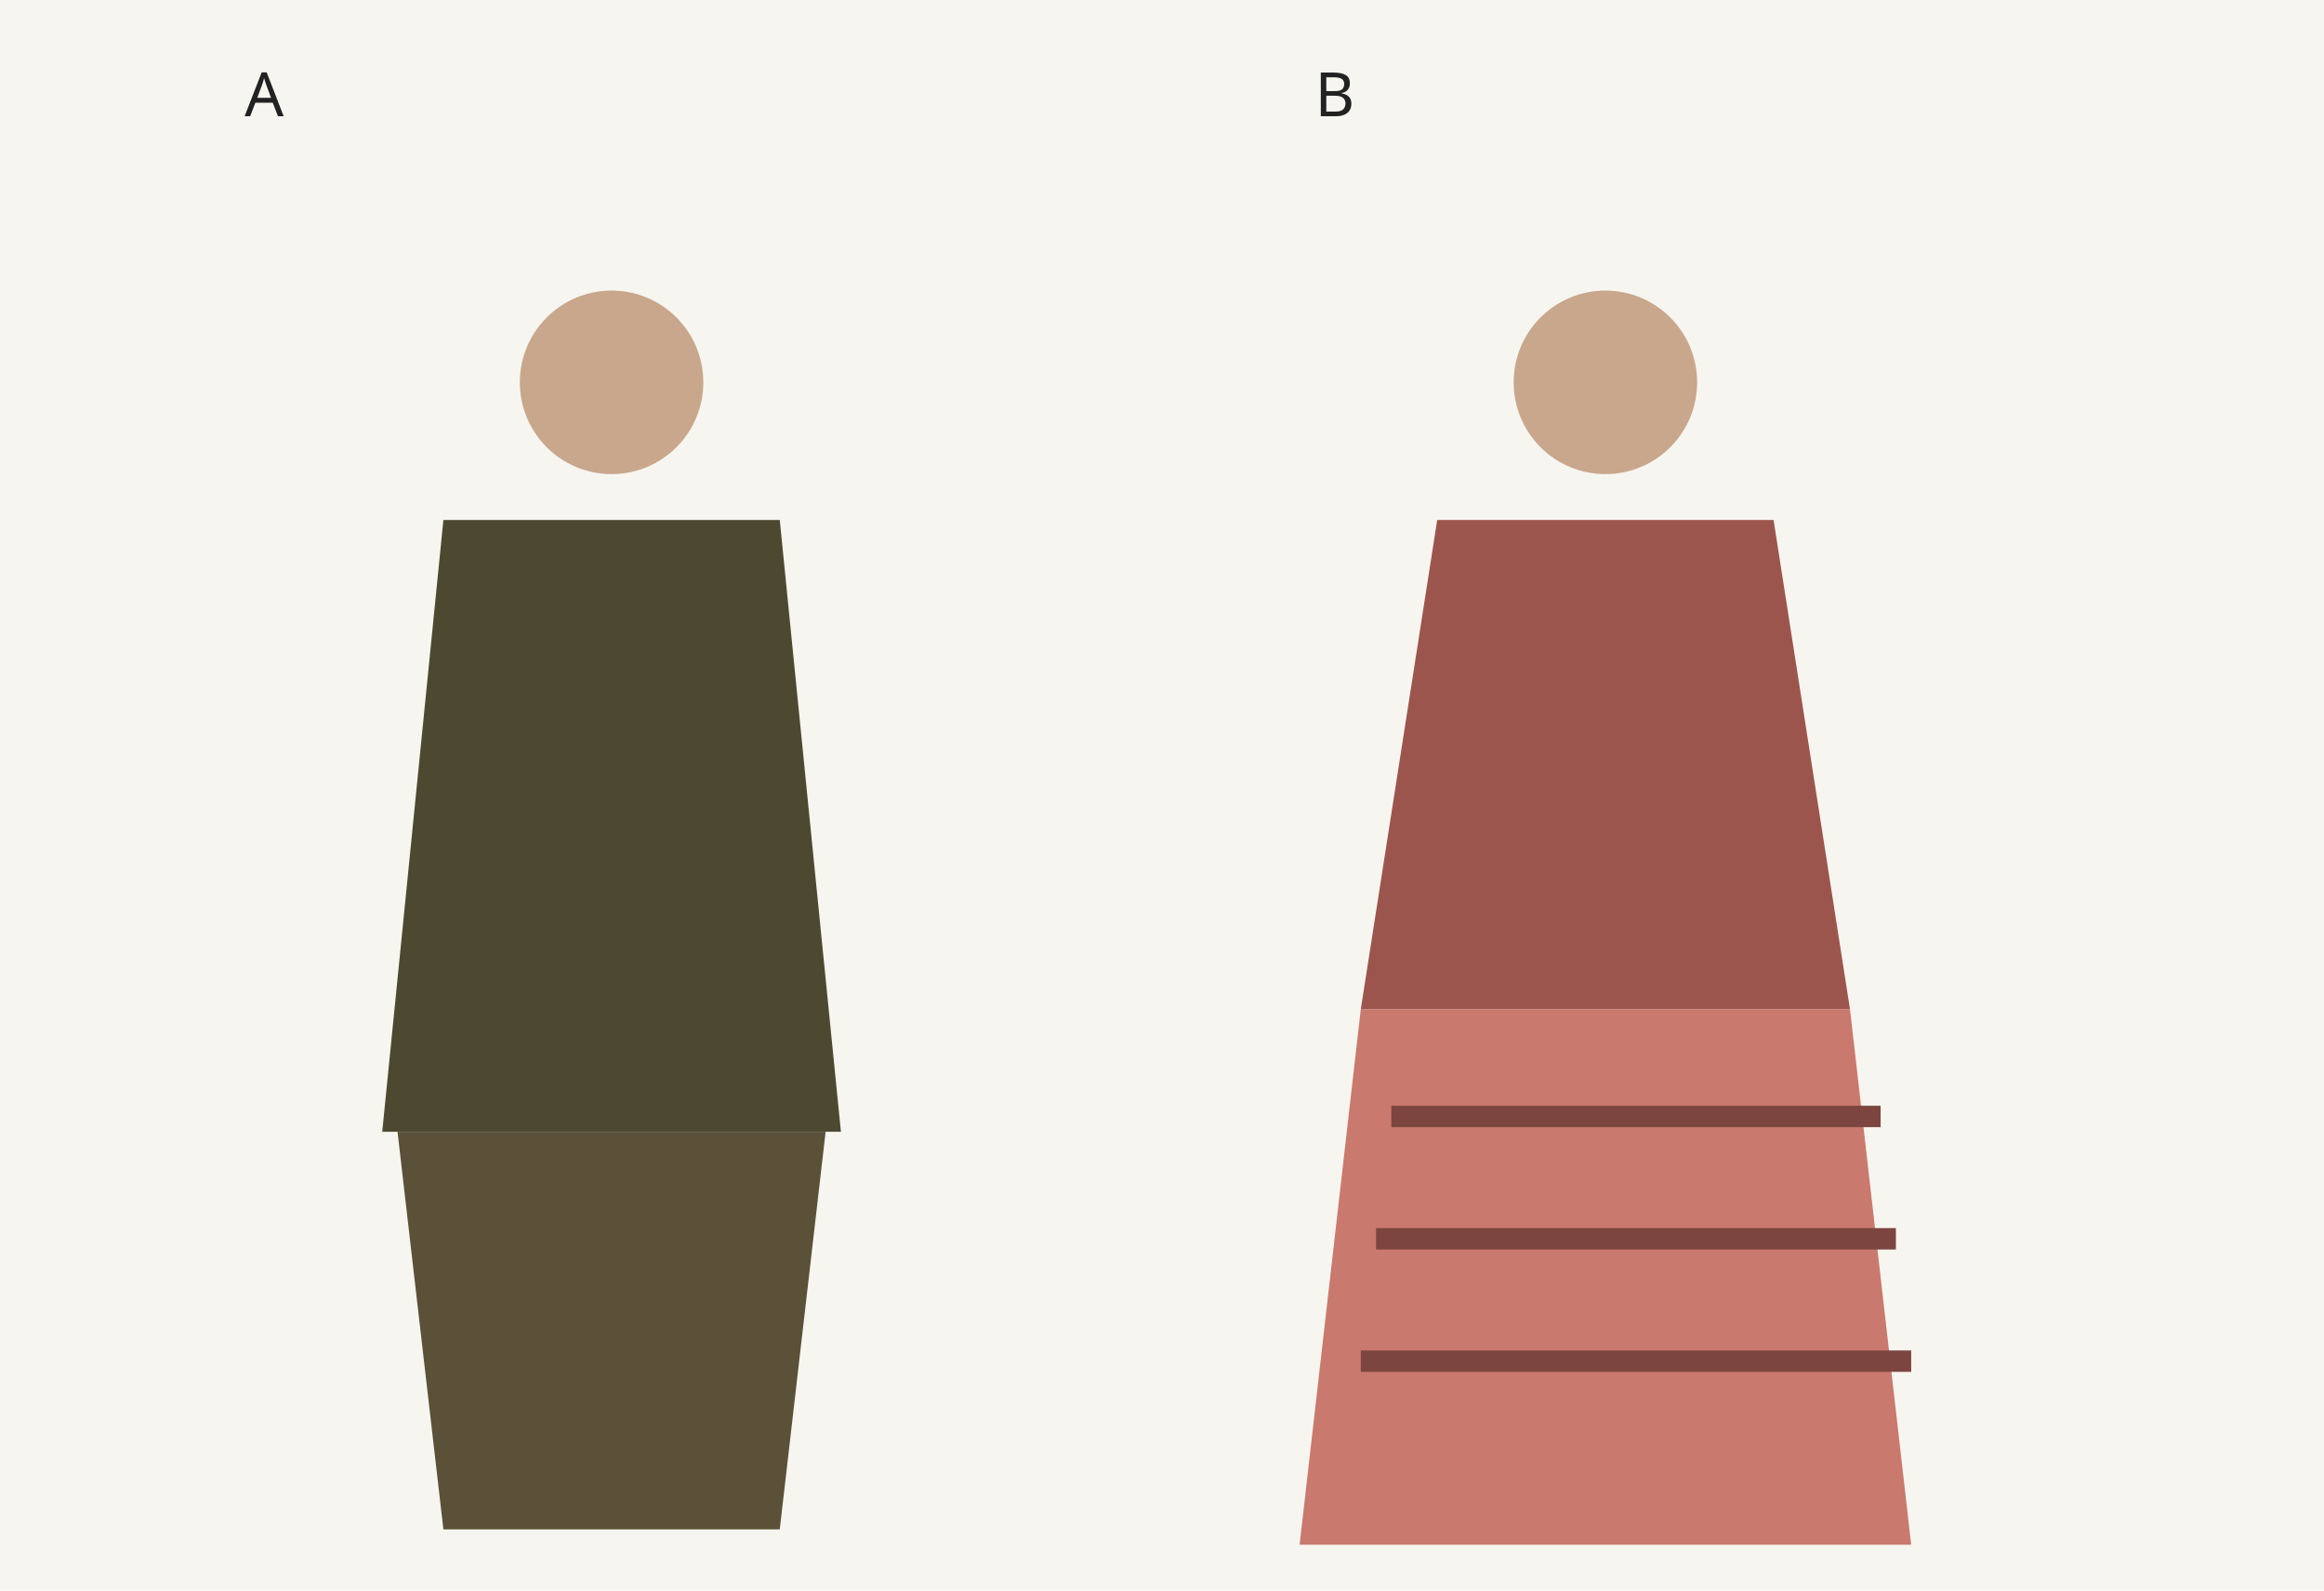
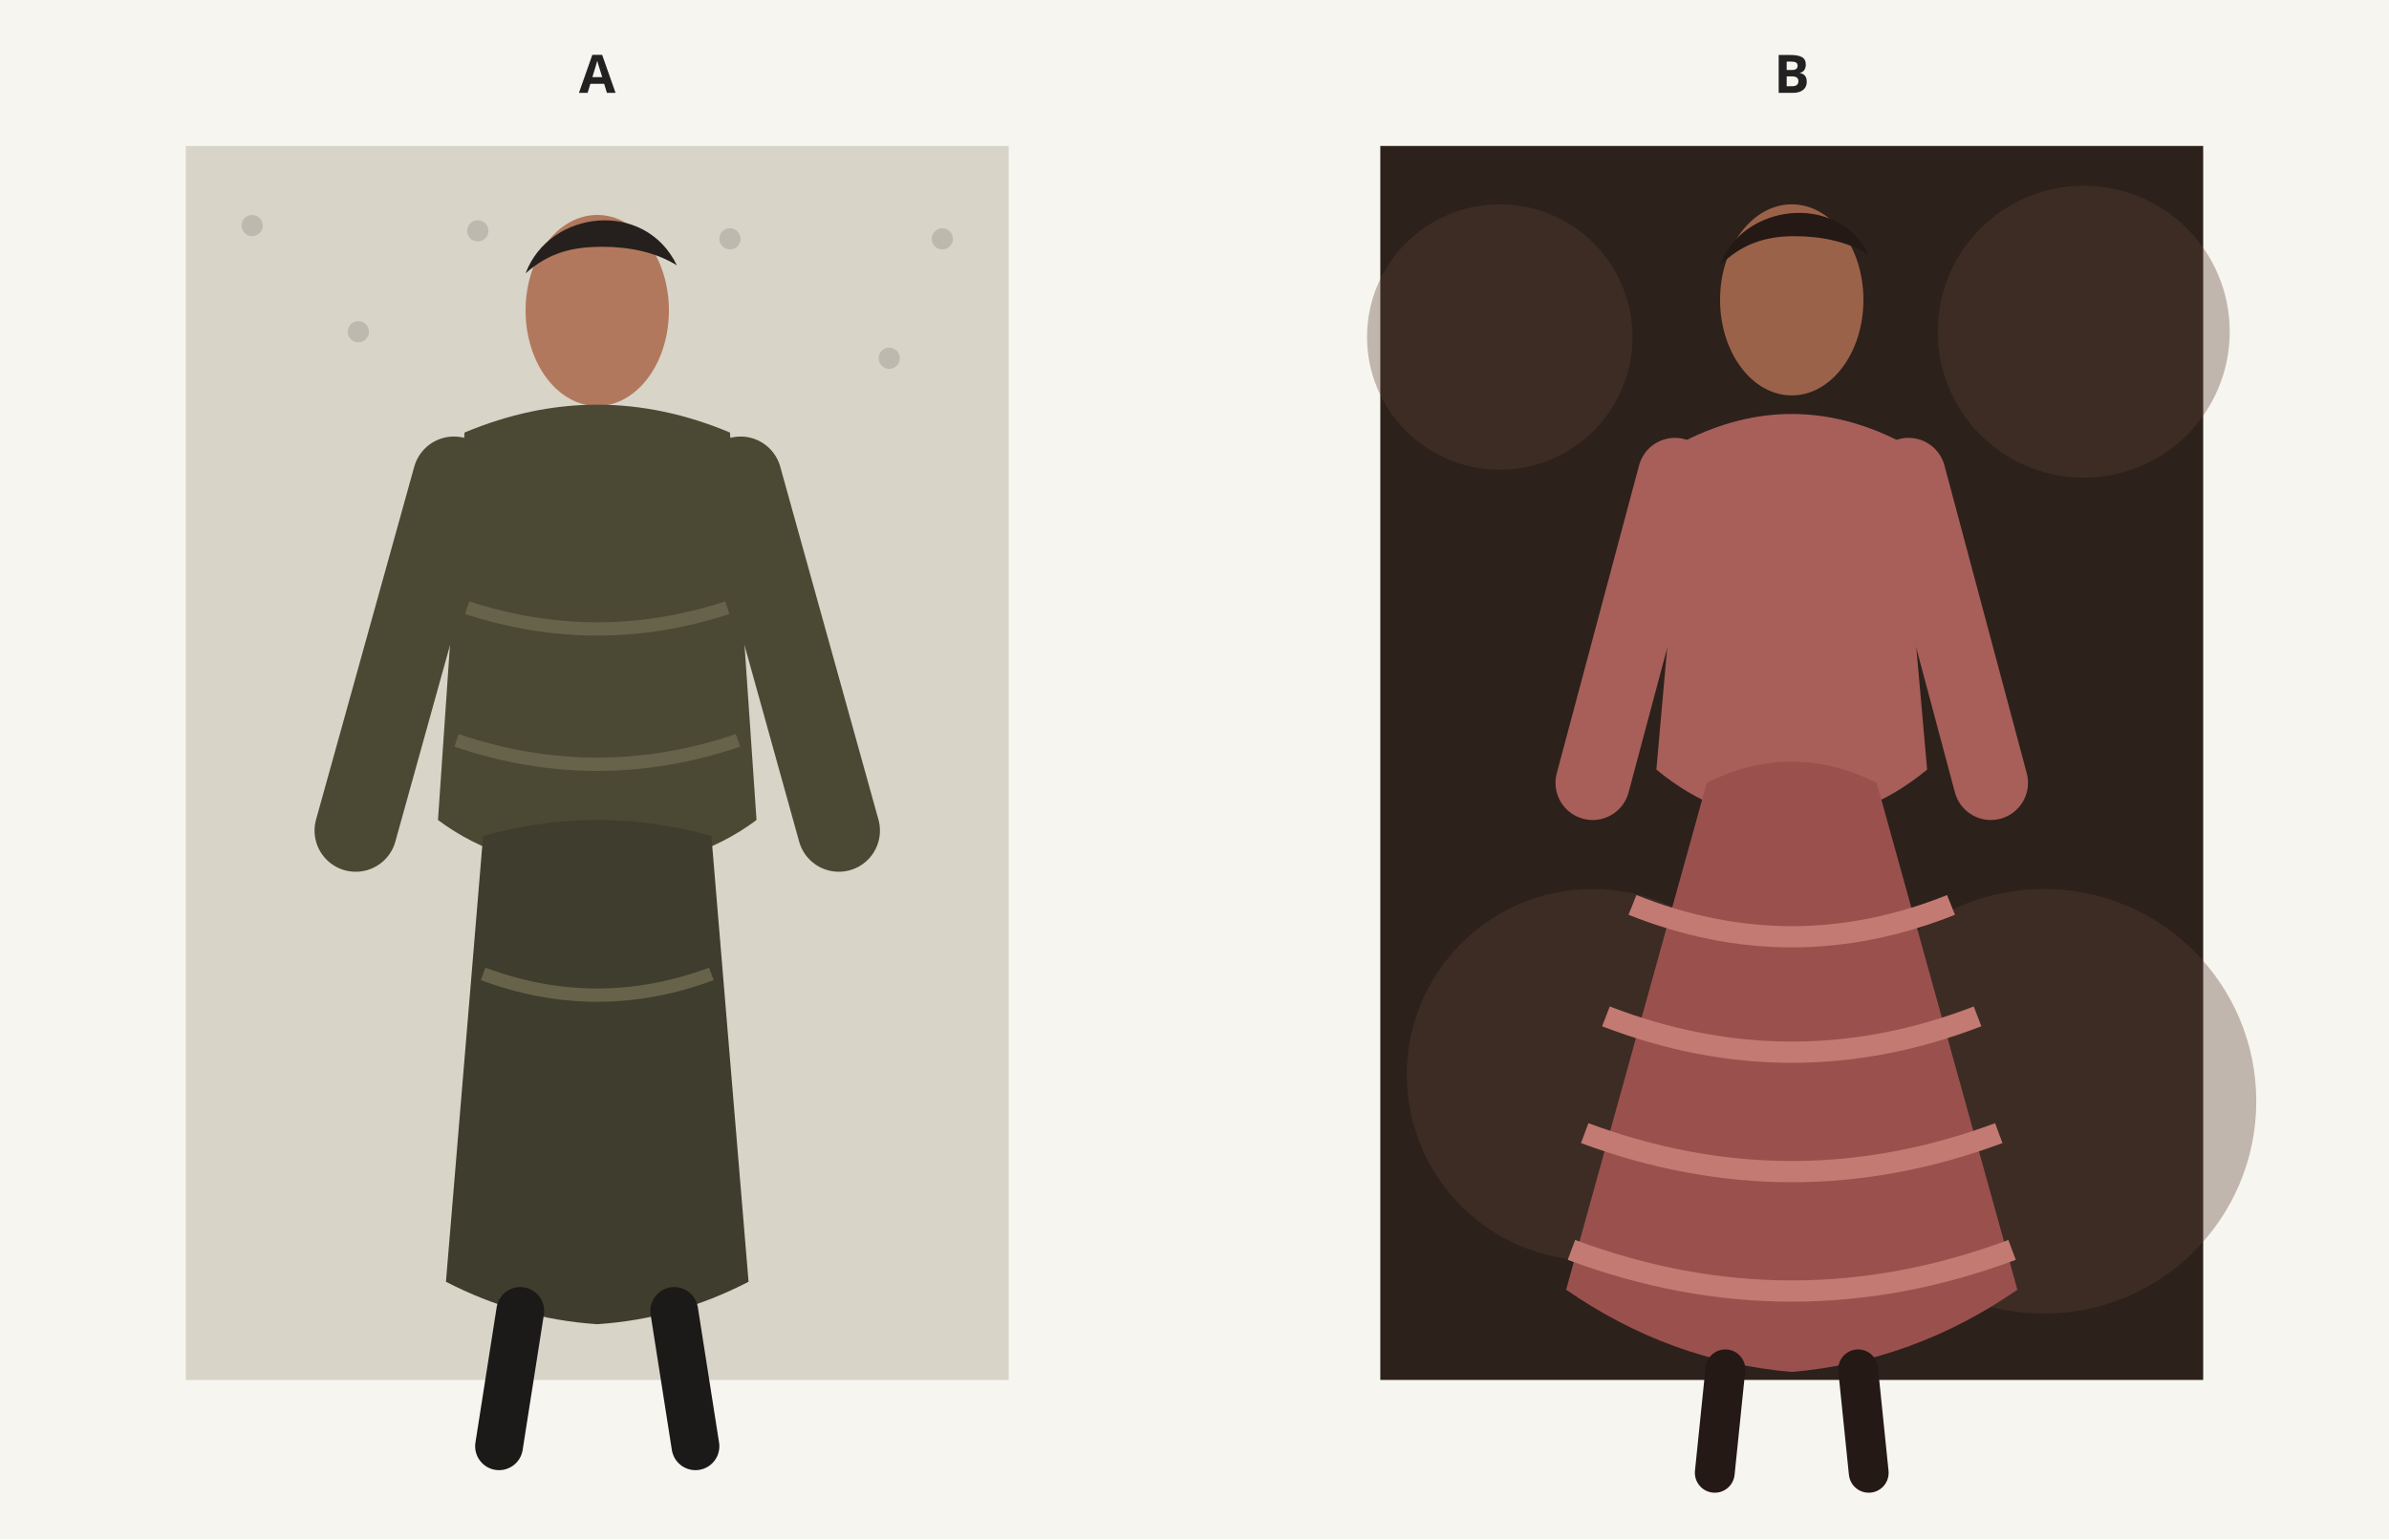
- <svg xmlns="http://www.w3.org/2000/svg" viewBox="0 0 760 520">
-   <rect width="760" height="520" fill="#f7f5ef" />
-   <g font-family="sans-serif" fill="#222" font-size="20">
-     <text x="80" y="38">A</text>
-     <text x="430" y="38">B</text>
+ <svg xmlns="http://www.w3.org/2000/svg" viewBox="0 0 900 580" role="img" aria-label="2025年度冬期 問題12 写真A・Bの学習用再構成図">
+   <rect width="900" height="580" fill="#f7f5ef" />
+   <g font-family="sans-serif" font-size="20" font-weight="700" fill="#222">
+     <text x="225" y="35" text-anchor="middle">A</text>
+     <text x="675" y="35" text-anchor="middle">B</text>
  </g>
-   <g transform="translate(110 70)">
-     <circle cx="90" cy="55" r="30" fill="#c8a78d" />
-     <path d="M35 100H145L165 300H15Z" fill="#4d4931" />
-     <path d="M20 300H160L145 430H35Z" fill="#5a5138" />
+   <g transform="translate(70 55)">
+     <rect width="310" height="465" fill="#d8d4c8" />
+     <g fill="#9d9a8f" opacity=".45">
+       <circle cx="25" cy="30" r="4" />
+       <circle cx="65" cy="70" r="4" />
+       <circle cx="110" cy="32" r="4" />
+       <circle cx="160" cy="75" r="4" />
+       <circle cx="205" cy="35" r="4" />
+       <circle cx="265" cy="80" r="4" />
+       <circle cx="285" cy="35" r="4" />
+     </g>
+     <ellipse cx="155" cy="62" rx="27" ry="36" fill="#b2785d" />
+     <path d="M128 48c9-24 45-28 57-3-8-5-18-7-28-7-11 0-20 2-29 10Z" fill="#25201d" />
+     <path d="M105 108Q155 87 205 108L215 254Q191 272 155 273Q119 272 95 254Z" fill="#4b4934" />
+     <path d="M101 125L64 258" stroke="#4b4934" stroke-width="31" stroke-linecap="round" />
+     <path d="M209 125L246 258" stroke="#4b4934" stroke-width="31" stroke-linecap="round" />
+     <path d="M112 260Q155 248 198 260L212 428Q185 442 155 444Q125 442 98 428Z" fill="#3f3d2d" />
+     <path d="M126 439L118 490M184 439L192 490" stroke="#1b1a18" stroke-width="18" stroke-linecap="round" />
+     <path d="M106 174Q155 190 204 174M102 224Q155 242 208 224M112 312Q155 328 198 312" fill="none" stroke="#67634b" stroke-width="5" />
  </g>
-   <g transform="translate(455 70)">
-     <circle cx="70" cy="55" r="30" fill="#c8a78d" />
-     <path d="M15 100H125L150 260H-10Z" fill="#9c554d" />
-     <path d="M-10 260H150L170 435H-30Z" fill="#c9796e" />
-     <path d="M0 295H160M-5 335H165M-10 375H170" stroke="#7c453f" stroke-width="7" />
+   <g transform="translate(520 55)">
+     <rect width="310" height="465" fill="#2d211b" />
+     <g opacity=".35" fill="#5b4234">
+       <circle cx="45" cy="72" r="50" />
+       <circle cx="265" cy="70" r="55" />
+       <circle cx="80" cy="350" r="70" />
+       <circle cx="250" cy="360" r="80" />
+     </g>
+     <ellipse cx="155" cy="58" rx="27" ry="36" fill="#9b624a" />
+     <path d="M128 45c8-23 44-28 56-4-8-5-18-7-28-7-11 0-20 3-28 11Z" fill="#241915" />
+     <path d="M115 111Q155 91 195 111L206 235Q183 254 155 255Q127 254 104 235Z" fill="#a85f59" />
+     <path d="M111 124L80 240" stroke="#a85f59" stroke-width="28" stroke-linecap="round" />
+     <path d="M199 124L230 240" stroke="#a85f59" stroke-width="28" stroke-linecap="round" />
+     <path d="M123 240Q155 224 187 240L240 431Q201 458 155 462Q109 458 70 431Z" fill="#9a514e" />
+     <g fill="none" stroke="#c27a72" stroke-width="8">
+       <path d="M95 286Q155 310 215 286" />
+       <path d="M85 328Q155 355 225 328" />
+       <path d="M77 372Q155 401 233 372" />
+       <path d="M72 416Q155 447 238 416" />
+     </g>
+     <path d="M130 461L126 500M180 461L184 500" stroke="#241915" stroke-width="15" stroke-linecap="round" />
  </g>
</svg>
